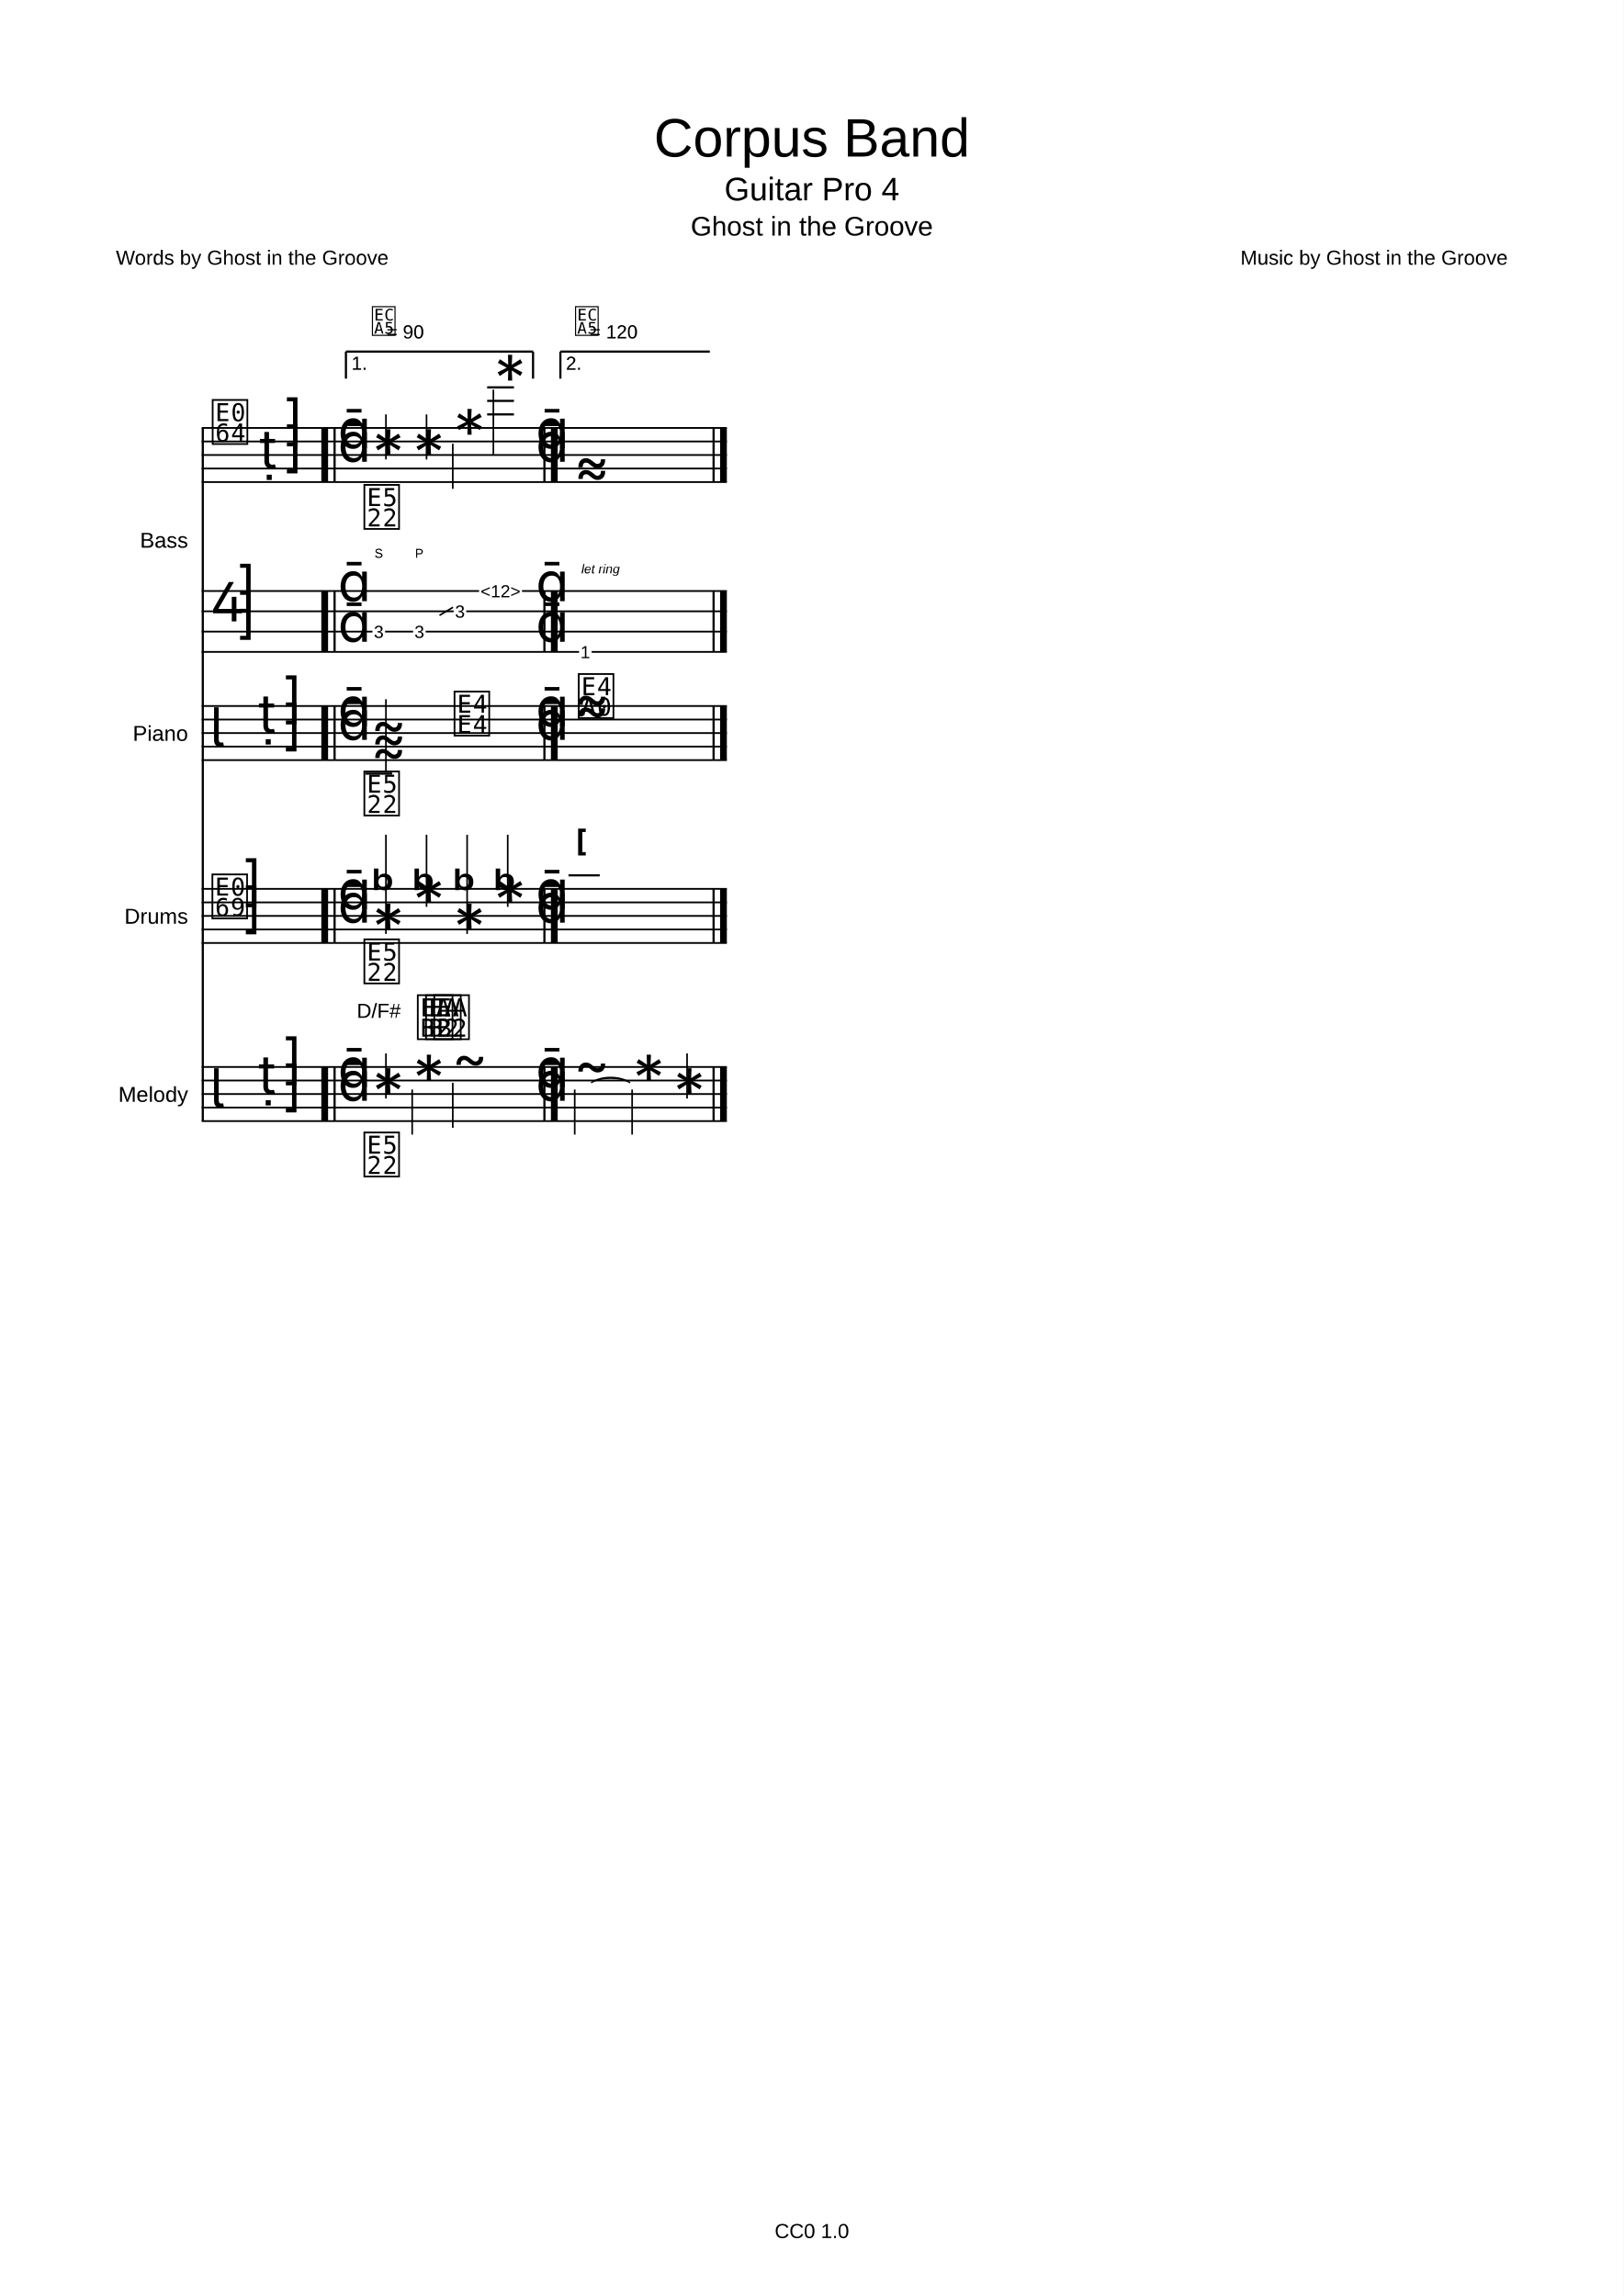
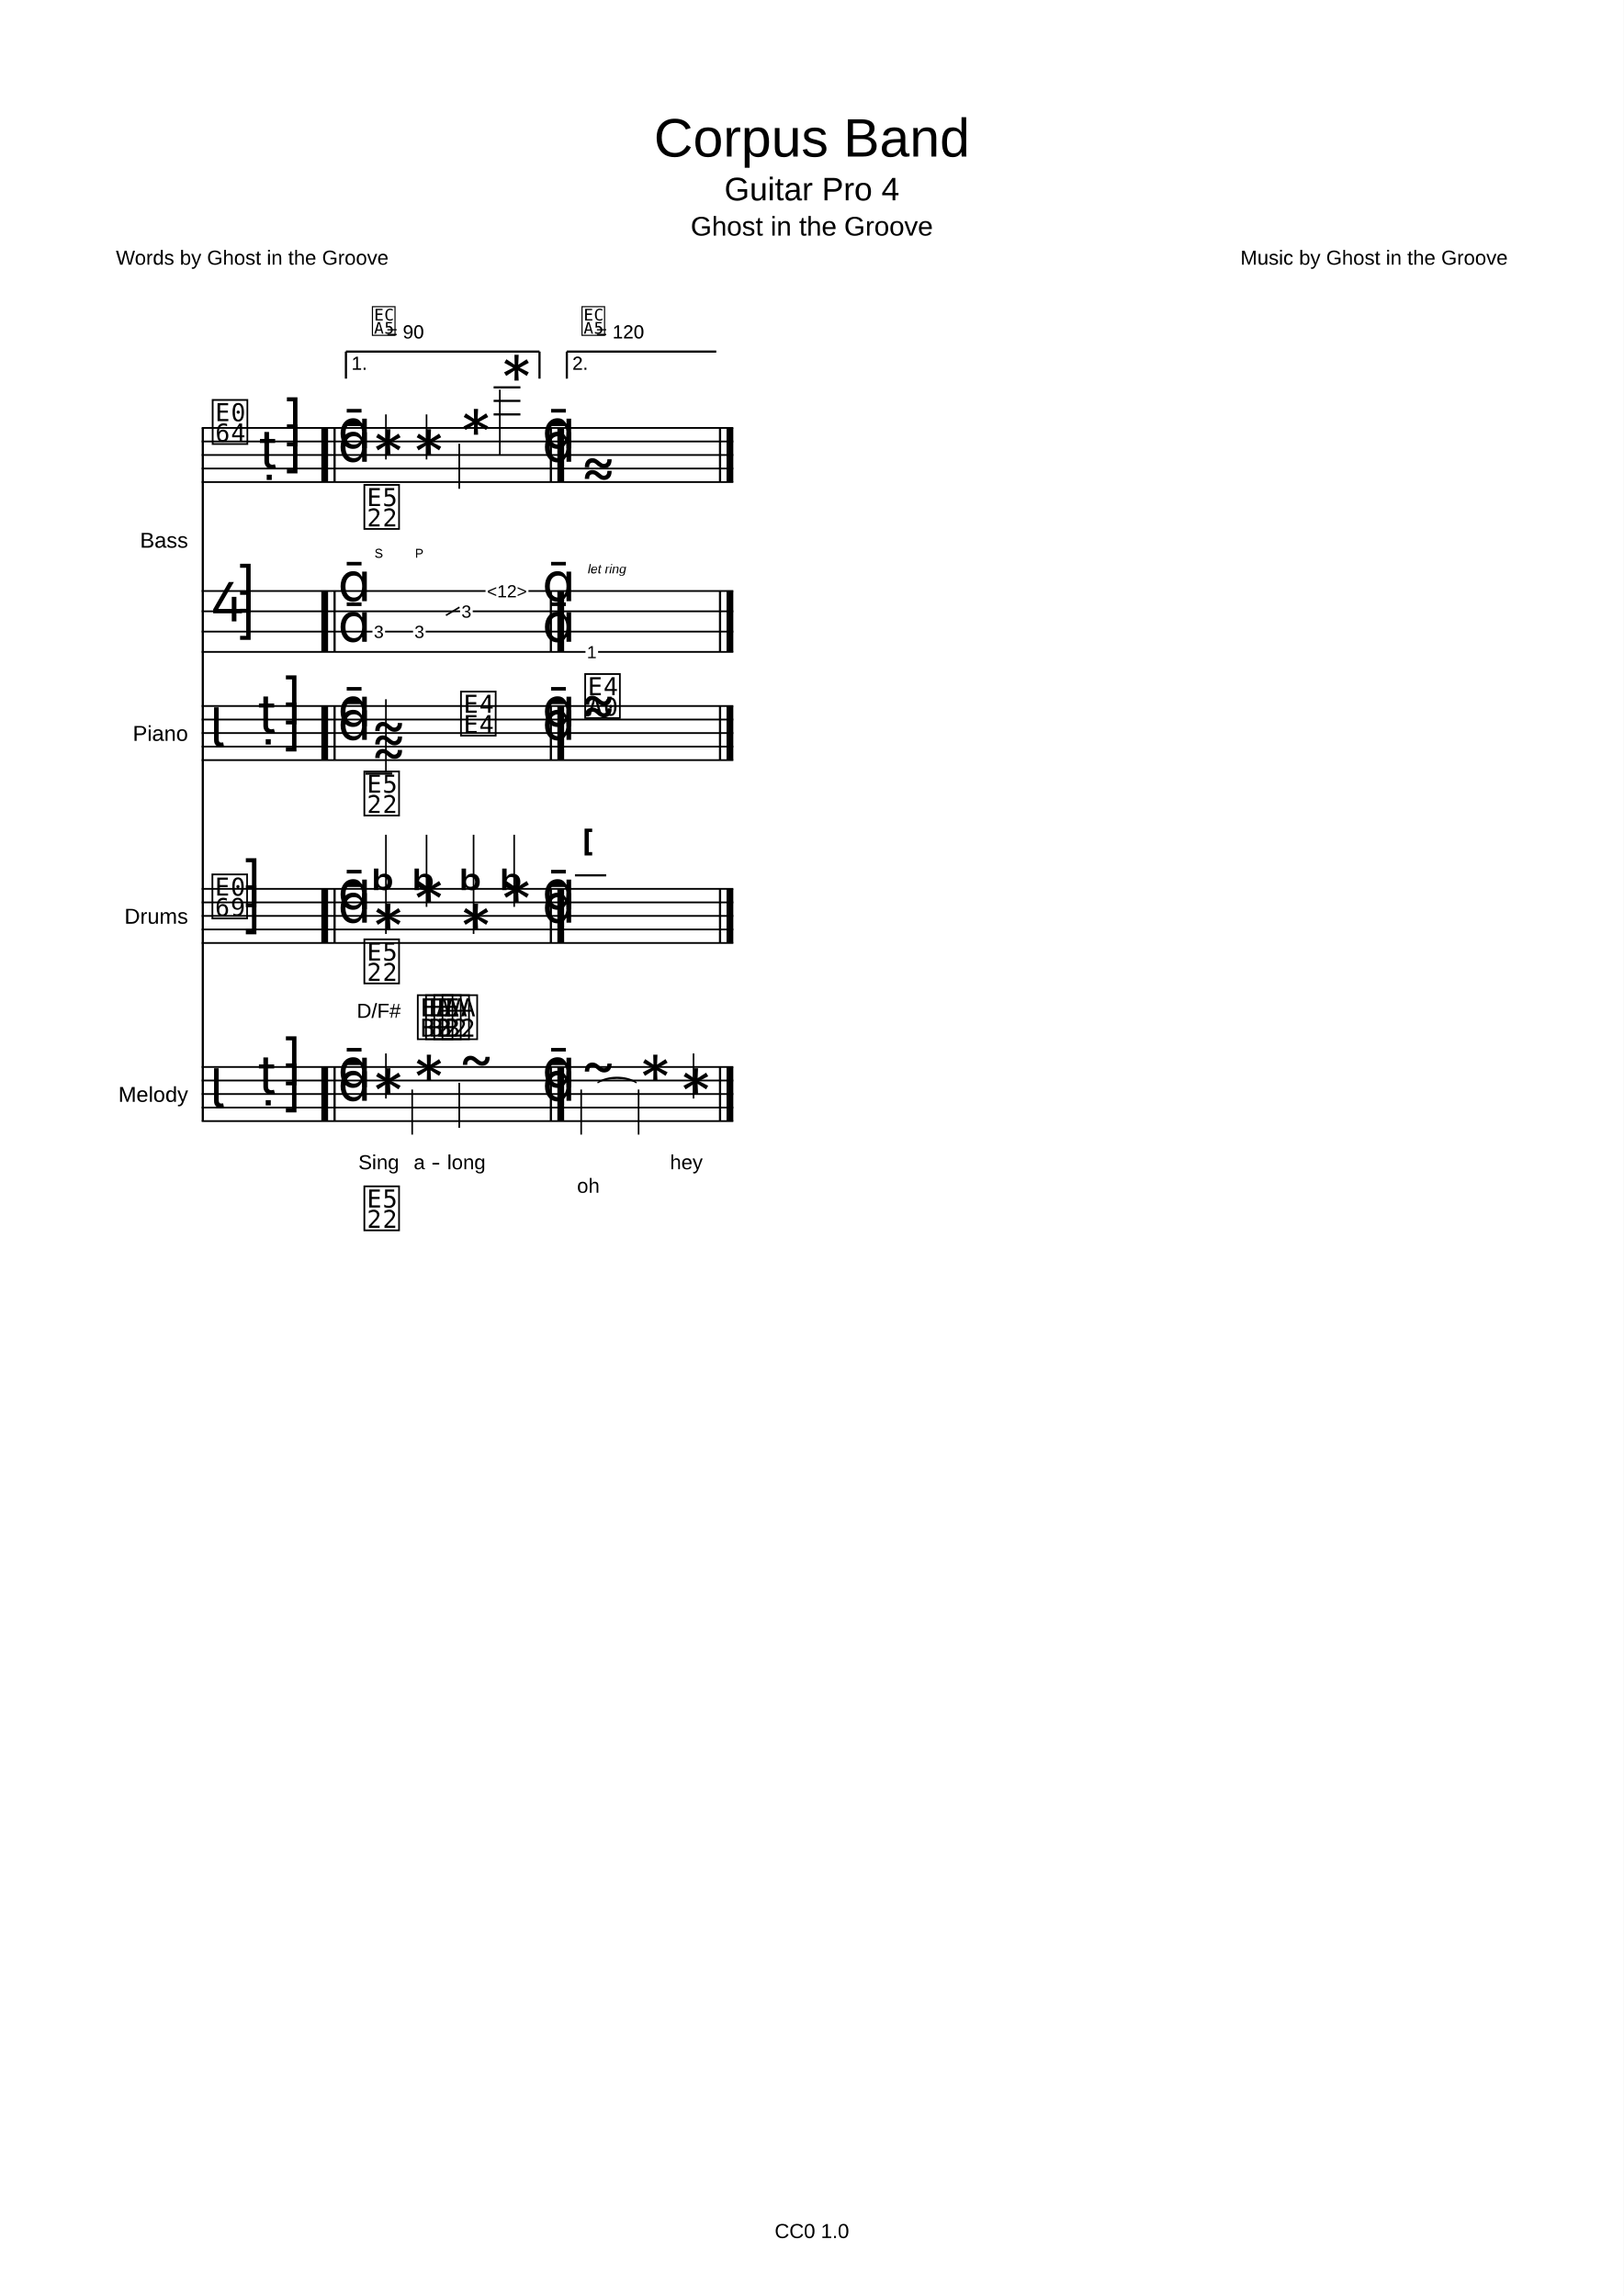
<svg xmlns="http://www.w3.org/2000/svg" width="1200" height="1697.143" viewBox="0 0 120 169.714">
  <style>@font-face{font-family:"Bravura";src:url("Bravura.otf")}text{font-family:"Bravura";font-size:4px}text.t{font-family:Arial,Helvetica,sans-serif}</style>
  <rect x="0" y="0" width="120" height="169.714" fill="white" />
  <g fill="black" stroke="black">
-     <line class="staffLine" x1="14.907" y1="31.632" x2="53.718" y2="31.632" stroke-width="0.13" />
-     <line class="staffLine" x1="14.907" y1="32.632" x2="53.718" y2="32.632" stroke-width="0.13" />
-     <line class="staffLine" x1="14.907" y1="33.632" x2="53.718" y2="33.632" stroke-width="0.13" />
-     <line class="staffLine" x1="14.907" y1="34.632" x2="53.718" y2="34.632" stroke-width="0.13" />
-     <line class="staffLine" x1="14.907" y1="35.632" x2="53.718" y2="35.632" stroke-width="0.13" />
+     <line class="staffLine" x1="14.907" y1="31.632" x2="54.195" y2="31.632" stroke-width="0.13" />
+     <line class="staffLine" x1="14.907" y1="32.632" x2="54.195" y2="32.632" stroke-width="0.13" />
+     <line class="staffLine" x1="14.907" y1="33.632" x2="54.195" y2="33.632" stroke-width="0.13" />
+     <line class="staffLine" x1="14.907" y1="34.632" x2="54.195" y2="34.632" stroke-width="0.13" />
+     <line class="staffLine" x1="14.907" y1="35.632" x2="54.195" y2="35.632" stroke-width="0.13" />
    <line class="barline" x1="23.997" y1="31.632" x2="23.997" y2="35.632" stroke-width="0.5" />
    <line class="barline" x1="24.727" y1="31.632" x2="24.727" y2="35.632" stroke-width="0.16" />
    <line class="stem" x1="28.523" y1="33.964" x2="28.523" y2="30.632" stroke-width="0.12" />
    <line class="stem" x1="31.523" y1="33.964" x2="31.523" y2="30.632" stroke-width="0.12" />
-     <line class="stem" x1="33.463" y1="32.8" x2="33.463" y2="36.132" stroke-width="0.12" />
-     <line class="ledgerLine" x1="36.003" y1="30.632" x2="37.983" y2="30.632" stroke-width="0.16" />
-     <line class="ledgerLine" x1="36.003" y1="29.632" x2="37.983" y2="29.632" stroke-width="0.16" />
-     <line class="ledgerLine" x1="36.003" y1="28.632" x2="37.983" y2="28.632" stroke-width="0.16" />
-     <line class="stem" x1="36.463" y1="28.8" x2="36.463" y2="33.632" stroke-width="0.12" />
-     <line class="barline" x1="40.235" y1="31.632" x2="40.235" y2="35.632" stroke-width="0.16" />
-     <line class="barline" x1="40.965" y1="31.632" x2="40.965" y2="35.632" stroke-width="0.5" />
-     <line class="barline" x1="52.738" y1="31.632" x2="52.738" y2="35.632" stroke-width="0.16" />
-     <line class="barline" x1="53.468" y1="31.632" x2="53.468" y2="35.632" stroke-width="0.5" />
-     <line class="staffLine" x1="14.907" y1="43.686" x2="53.718" y2="43.686" stroke-width="0.13" />
-     <line class="staffLine" x1="14.907" y1="45.186" x2="53.718" y2="45.186" stroke-width="0.13" />
-     <line class="staffLine" x1="14.907" y1="46.686" x2="53.718" y2="46.686" stroke-width="0.13" />
-     <line class="staffLine" x1="14.907" y1="48.186" x2="53.718" y2="48.186" stroke-width="0.13" />
+     <line class="stem" x1="33.94" y1="32.8" x2="33.94" y2="36.132" stroke-width="0.12" />
+     <line class="ledgerLine" x1="36.48" y1="30.632" x2="38.46" y2="30.632" stroke-width="0.16" />
+     <line class="ledgerLine" x1="36.48" y1="29.632" x2="38.46" y2="29.632" stroke-width="0.16" />
+     <line class="ledgerLine" x1="36.48" y1="28.632" x2="38.46" y2="28.632" stroke-width="0.16" />
+     <line class="stem" x1="36.94" y1="28.8" x2="36.94" y2="33.632" stroke-width="0.12" />
+     <line class="barline" x1="40.712" y1="31.632" x2="40.712" y2="35.632" stroke-width="0.16" />
+     <line class="barline" x1="41.442" y1="31.632" x2="41.442" y2="35.632" stroke-width="0.5" />
+     <line class="barline" x1="53.215" y1="31.632" x2="53.215" y2="35.632" stroke-width="0.16" />
+     <line class="barline" x1="53.945" y1="31.632" x2="53.945" y2="35.632" stroke-width="0.5" />
+     <line class="staffLine" x1="14.907" y1="43.686" x2="54.195" y2="43.686" stroke-width="0.13" />
+     <line class="staffLine" x1="14.907" y1="45.186" x2="54.195" y2="45.186" stroke-width="0.13" />
+     <line class="staffLine" x1="14.907" y1="46.686" x2="54.195" y2="46.686" stroke-width="0.13" />
+     <line class="staffLine" x1="14.907" y1="48.186" x2="54.195" y2="48.186" stroke-width="0.13" />
    <line class="barline" x1="23.997" y1="43.686" x2="23.997" y2="48.186" stroke-width="0.5" />
    <line class="barline" x1="24.727" y1="43.686" x2="24.727" y2="48.186" stroke-width="0.16" />
-     <line class="slide" x1="32.482" y1="45.486" x2="33.482" y2="44.886" stroke-width="0.12" />
-     <line class="barline" x1="40.235" y1="43.686" x2="40.235" y2="48.186" stroke-width="0.16" />
-     <line class="barline" x1="40.965" y1="43.686" x2="40.965" y2="48.186" stroke-width="0.5" />
-     <line class="barline" x1="52.738" y1="43.686" x2="52.738" y2="48.186" stroke-width="0.16" />
-     <line class="barline" x1="53.468" y1="43.686" x2="53.468" y2="48.186" stroke-width="0.5" />
-     <line class="staffLine" x1="14.907" y1="52.186" x2="53.718" y2="52.186" stroke-width="0.13" />
-     <line class="staffLine" x1="14.907" y1="53.186" x2="53.718" y2="53.186" stroke-width="0.13" />
-     <line class="staffLine" x1="14.907" y1="54.186" x2="53.718" y2="54.186" stroke-width="0.13" />
-     <line class="staffLine" x1="14.907" y1="55.186" x2="53.718" y2="55.186" stroke-width="0.13" />
-     <line class="staffLine" x1="14.907" y1="56.186" x2="53.718" y2="56.186" stroke-width="0.13" />
+     <line class="slide" x1="32.959" y1="45.486" x2="33.959" y2="44.886" stroke-width="0.12" />
+     <line class="barline" x1="40.712" y1="43.686" x2="40.712" y2="48.186" stroke-width="0.16" />
+     <line class="barline" x1="41.442" y1="43.686" x2="41.442" y2="48.186" stroke-width="0.5" />
+     <line class="barline" x1="53.215" y1="43.686" x2="53.215" y2="48.186" stroke-width="0.16" />
+     <line class="barline" x1="53.945" y1="43.686" x2="53.945" y2="48.186" stroke-width="0.5" />
+     <line class="staffLine" x1="14.907" y1="52.186" x2="54.195" y2="52.186" stroke-width="0.13" />
+     <line class="staffLine" x1="14.907" y1="53.186" x2="54.195" y2="53.186" stroke-width="0.13" />
+     <line class="staffLine" x1="14.907" y1="54.186" x2="54.195" y2="54.186" stroke-width="0.13" />
+     <line class="staffLine" x1="14.907" y1="55.186" x2="54.195" y2="55.186" stroke-width="0.13" />
+     <line class="staffLine" x1="14.907" y1="56.186" x2="54.195" y2="56.186" stroke-width="0.13" />
    <line class="barline" x1="23.997" y1="52.186" x2="23.997" y2="56.186" stroke-width="0.5" />
    <line class="barline" x1="24.727" y1="52.186" x2="24.727" y2="56.186" stroke-width="0.16" />
    <line class="ledgerLine" x1="27.003" y1="57.186" x2="28.983" y2="57.186" stroke-width="0.16" />
    <line class="stem" x1="28.523" y1="57.018" x2="28.523" y2="51.686" stroke-width="0.12" />
-     <line class="barline" x1="40.235" y1="52.186" x2="40.235" y2="56.186" stroke-width="0.16" />
-     <line class="barline" x1="40.965" y1="52.186" x2="40.965" y2="56.186" stroke-width="0.5" />
-     <line class="barline" x1="52.738" y1="52.186" x2="52.738" y2="56.186" stroke-width="0.16" />
-     <line class="barline" x1="53.468" y1="52.186" x2="53.468" y2="56.186" stroke-width="0.5" />
-     <line class="staffLine" x1="14.907" y1="65.702" x2="53.718" y2="65.702" stroke-width="0.13" />
-     <line class="staffLine" x1="14.907" y1="66.702" x2="53.718" y2="66.702" stroke-width="0.13" />
-     <line class="staffLine" x1="14.907" y1="67.702" x2="53.718" y2="67.702" stroke-width="0.13" />
-     <line class="staffLine" x1="14.907" y1="68.702" x2="53.718" y2="68.702" stroke-width="0.13" />
-     <line class="staffLine" x1="14.907" y1="69.702" x2="53.718" y2="69.702" stroke-width="0.13" />
+     <line class="barline" x1="40.712" y1="52.186" x2="40.712" y2="56.186" stroke-width="0.16" />
+     <line class="barline" x1="41.442" y1="52.186" x2="41.442" y2="56.186" stroke-width="0.5" />
+     <line class="barline" x1="53.215" y1="52.186" x2="53.215" y2="56.186" stroke-width="0.16" />
+     <line class="barline" x1="53.945" y1="52.186" x2="53.945" y2="56.186" stroke-width="0.5" />
+     <line class="staffLine" x1="14.907" y1="65.702" x2="54.195" y2="65.702" stroke-width="0.13" />
+     <line class="staffLine" x1="14.907" y1="66.702" x2="54.195" y2="66.702" stroke-width="0.13" />
+     <line class="staffLine" x1="14.907" y1="67.702" x2="54.195" y2="67.702" stroke-width="0.13" />
+     <line class="staffLine" x1="14.907" y1="68.702" x2="54.195" y2="68.702" stroke-width="0.13" />
+     <line class="staffLine" x1="14.907" y1="69.702" x2="54.195" y2="69.702" stroke-width="0.13" />
    <line class="barline" x1="23.997" y1="65.702" x2="23.997" y2="69.702" stroke-width="0.5" />
    <line class="barline" x1="24.727" y1="65.702" x2="24.727" y2="69.702" stroke-width="0.16" />
    <line class="stem" x1="28.523" y1="69.034" x2="28.523" y2="61.702" stroke-width="0.12" />
    <line class="stem" x1="31.523" y1="67.034" x2="31.523" y2="61.702" stroke-width="0.12" />
-     <line class="stem" x1="34.523" y1="69.034" x2="34.523" y2="61.702" stroke-width="0.12" />
-     <line class="stem" x1="37.523" y1="67.034" x2="37.523" y2="61.702" stroke-width="0.12" />
-     <line class="barline" x1="40.235" y1="65.702" x2="40.235" y2="69.702" stroke-width="0.16" />
-     <line class="barline" x1="40.965" y1="65.702" x2="40.965" y2="69.702" stroke-width="0.5" />
-     <line class="ledgerLine" x1="42.015" y1="64.702" x2="44.323" y2="64.702" stroke-width="0.16" />
-     <line class="barline" x1="52.738" y1="65.702" x2="52.738" y2="69.702" stroke-width="0.16" />
-     <line class="barline" x1="53.468" y1="65.702" x2="53.468" y2="69.702" stroke-width="0.5" />
-     <line class="staffLine" x1="14.907" y1="78.868" x2="53.718" y2="78.868" stroke-width="0.13" />
-     <line class="staffLine" x1="14.907" y1="79.868" x2="53.718" y2="79.868" stroke-width="0.13" />
-     <line class="staffLine" x1="14.907" y1="80.868" x2="53.718" y2="80.868" stroke-width="0.13" />
-     <line class="staffLine" x1="14.907" y1="81.868" x2="53.718" y2="81.868" stroke-width="0.13" />
-     <line class="staffLine" x1="14.907" y1="82.868" x2="53.718" y2="82.868" stroke-width="0.13" />
+     <line class="stem" x1="35" y1="69.034" x2="35" y2="61.702" stroke-width="0.12" />
+     <line class="stem" x1="38" y1="67.034" x2="38" y2="61.702" stroke-width="0.12" />
+     <line class="barline" x1="40.712" y1="65.702" x2="40.712" y2="69.702" stroke-width="0.16" />
+     <line class="barline" x1="41.442" y1="65.702" x2="41.442" y2="69.702" stroke-width="0.5" />
+     <line class="ledgerLine" x1="42.492" y1="64.702" x2="44.8" y2="64.702" stroke-width="0.16" />
+     <line class="barline" x1="53.215" y1="65.702" x2="53.215" y2="69.702" stroke-width="0.16" />
+     <line class="barline" x1="53.945" y1="65.702" x2="53.945" y2="69.702" stroke-width="0.5" />
+     <line class="staffLine" x1="14.907" y1="78.868" x2="54.195" y2="78.868" stroke-width="0.13" />
+     <line class="staffLine" x1="14.907" y1="79.868" x2="54.195" y2="79.868" stroke-width="0.13" />
+     <line class="staffLine" x1="14.907" y1="80.868" x2="54.195" y2="80.868" stroke-width="0.13" />
+     <line class="staffLine" x1="14.907" y1="81.868" x2="54.195" y2="81.868" stroke-width="0.13" />
+     <line class="staffLine" x1="14.907" y1="82.868" x2="54.195" y2="82.868" stroke-width="0.13" />
    <line class="barline" x1="23.997" y1="78.868" x2="23.997" y2="82.868" stroke-width="0.5" />
    <line class="barline" x1="24.727" y1="78.868" x2="24.727" y2="82.868" stroke-width="0.16" />
    <line class="stem" x1="28.523" y1="81.2" x2="28.523" y2="77.868" stroke-width="0.12" />
    <line class="stem" x1="30.463" y1="80.536" x2="30.463" y2="83.868" stroke-width="0.12" />
-     <line class="stem" x1="33.463" y1="80.036" x2="33.463" y2="83.368" stroke-width="0.12" />
-     <line class="barline" x1="40.235" y1="78.868" x2="40.235" y2="82.868" stroke-width="0.16" />
-     <line class="barline" x1="40.965" y1="78.868" x2="40.965" y2="82.868" stroke-width="0.5" />
-     <line class="stem" x1="42.475" y1="80.536" x2="42.475" y2="83.868" stroke-width="0.12" />
-     <line class="stem" x1="46.718" y1="80.536" x2="46.718" y2="83.868" stroke-width="0.12" />
-     <line class="stem" x1="50.778" y1="81.2" x2="50.778" y2="77.868" stroke-width="0.12" />
-     <line class="barline" x1="52.738" y1="78.868" x2="52.738" y2="82.868" stroke-width="0.16" />
-     <line class="barline" x1="53.468" y1="78.868" x2="53.468" y2="82.868" stroke-width="0.5" />
-     <line class="volta" x1="25.567" y1="25.988" x2="39.395" y2="25.988" stroke-width="0.16" />
+     <line class="stem" x1="33.94" y1="80.036" x2="33.94" y2="83.368" stroke-width="0.12" />
+     <line class="barline" x1="40.712" y1="78.868" x2="40.712" y2="82.868" stroke-width="0.16" />
+     <line class="barline" x1="41.442" y1="78.868" x2="41.442" y2="82.868" stroke-width="0.5" />
+     <line class="stem" x1="42.952" y1="80.536" x2="42.952" y2="83.868" stroke-width="0.12" />
+     <line class="stem" x1="47.195" y1="80.536" x2="47.195" y2="83.868" stroke-width="0.12" />
+     <line class="stem" x1="51.255" y1="81.2" x2="51.255" y2="77.868" stroke-width="0.12" />
+     <line class="barline" x1="53.215" y1="78.868" x2="53.215" y2="82.868" stroke-width="0.16" />
+     <line class="barline" x1="53.945" y1="78.868" x2="53.945" y2="82.868" stroke-width="0.5" />
+     <line class="lyric" x1="31.96" y1="86.02" x2="32.46" y2="86.02" stroke-width="0.12" />
+     <line class="volta" x1="25.567" y1="25.988" x2="39.872" y2="25.988" stroke-width="0.16" />
    <line class="volta" x1="25.567" y1="25.988" x2="25.567" y2="27.988" stroke-width="0.16" />
-     <line class="volta" x1="39.395" y1="25.988" x2="39.395" y2="27.988" stroke-width="0.16" />
-     <line class="volta" x1="41.415" y1="25.988" x2="52.458" y2="25.988" stroke-width="0.16" />
-     <line class="volta" x1="41.415" y1="25.988" x2="41.415" y2="27.988" stroke-width="0.16" />
+     <line class="volta" x1="39.872" y1="25.988" x2="39.872" y2="27.988" stroke-width="0.16" />
+     <line class="volta" x1="41.892" y1="25.988" x2="52.935" y2="25.988" stroke-width="0.16" />
+     <line class="volta" x1="41.892" y1="25.988" x2="41.892" y2="27.988" stroke-width="0.16" />
    <line class="barline" x1="14.987" y1="31.632" x2="14.987" y2="82.868" stroke-width="0.16" />
    <text class="clef" x="15.527" y="32.632" stroke="none"></text>
    <text class="keySignature" x="19.163" y="34.632" stroke="none"></text>
    <text class="timeSignature" x="20.967" y="32.632" stroke="none"></text>
    <text class="timeSignature" x="20.967" y="34.632" stroke="none"></text>
    <text class="repeat" x="24.967" y="33.132" stroke="none"></text>
    <text class="repeat" x="24.967" y="34.132" stroke="none"></text>
    <text class="notehead" x="27.403" y="34.132" stroke="none"></text>
    <text class="notehead" x="30.403" y="34.132" stroke="none"></text>
-     <text class="notehead" x="33.403" y="32.632" stroke="none"></text>
-     <text class="notehead" x="36.403" y="28.632" stroke="none"></text>
-     <text class="repeat" x="39.595" y="33.132" stroke="none"></text>
-     <text class="repeat" x="39.595" y="34.132" stroke="none"></text>
-     <text class="notehead" x="42.415" y="36.132" stroke="none"></text>
+     <text class="notehead" x="33.88" y="32.632" stroke="none"></text>
+     <text class="notehead" x="36.88" y="28.632" stroke="none"></text>
+     <text class="repeat" x="40.072" y="33.132" stroke="none"></text>
+     <text class="repeat" x="40.072" y="34.132" stroke="none"></text>
+     <text class="notehead" x="42.892" y="36.132" stroke="none"></text>
    <text class="dynamic" x="26.737" y="38.908" stroke="none"></text>
    <text class="clef" x="15.519" y="45.928" stroke="none"></text>
    <text class="timeSignature" x="17.507" y="44.936" stroke="none"></text>
    <text class="timeSignature" x="17.507" y="46.936" stroke="none"></text>
    <text class="repeat" x="24.967" y="44.436" stroke="none"></text>
    <text class="repeat" x="24.967" y="47.436" stroke="none"></text>
-     <text class="repeat" x="39.595" y="44.436" stroke="none"></text>
-     <text class="repeat" x="39.595" y="47.436" stroke="none"></text>
+     <text class="repeat" x="40.072" y="44.436" stroke="none"></text>
+     <text class="repeat" x="40.072" y="47.436" stroke="none"></text>
    <text class="clef" x="15.507" y="55.186" stroke="none"></text>
    <text class="keySignature" x="19.091" y="54.186" stroke="none"></text>
    <text class="timeSignature" x="20.895" y="53.186" stroke="none"></text>
    <text class="timeSignature" x="20.895" y="55.186" stroke="none"></text>
    <text class="repeat" x="24.967" y="53.686" stroke="none"></text>
    <text class="repeat" x="24.967" y="54.686" stroke="none"></text>
    <text class="notehead" x="27.403" y="55.186" stroke="none"></text>
    <text class="notehead" x="27.403" y="56.186" stroke="none"></text>
    <text class="notehead" x="27.403" y="57.186" stroke="none"></text>
-     <text class="rest" x="33.403" y="54.186" stroke="none"></text>
-     <text class="repeat" x="39.595" y="53.686" stroke="none"></text>
-     <text class="repeat" x="39.595" y="54.686" stroke="none"></text>
-     <text class="notehead" x="42.415" y="53.686" stroke="none"></text>
-     <text class="articulation" x="42.581" y="52.89" stroke="none"></text>
+     <text class="rest" x="33.88" y="54.186" stroke="none"></text>
+     <text class="repeat" x="40.072" y="53.686" stroke="none"></text>
+     <text class="repeat" x="40.072" y="54.686" stroke="none"></text>
+     <text class="notehead" x="42.892" y="53.686" stroke="none"></text>
+     <text class="articulation" x="43.058" y="52.89" stroke="none"></text>
    <text class="dynamic" x="26.737" y="60.094" stroke="none"></text>
    <text class="clef" x="15.507" y="67.702" stroke="none"></text>
    <text class="timeSignature" x="17.935" y="66.702" stroke="none"></text>
    <text class="timeSignature" x="17.935" y="68.702" stroke="none"></text>
    <text class="repeat" x="24.967" y="67.202" stroke="none"></text>
    <text class="repeat" x="24.967" y="68.202" stroke="none"></text>
    <text class="notehead" x="27.403" y="65.202" stroke="none"></text>
    <text class="notehead" x="27.403" y="69.202" stroke="none"></text>
    <text class="notehead" x="30.403" y="65.202" stroke="none"></text>
    <text class="notehead" x="30.403" y="67.202" stroke="none"></text>
-     <text class="notehead" x="33.403" y="65.202" stroke="none"></text>
-     <text class="notehead" x="33.403" y="69.202" stroke="none"></text>
-     <text class="notehead" x="36.403" y="65.202" stroke="none"></text>
-     <text class="notehead" x="36.403" y="67.202" stroke="none"></text>
-     <text class="repeat" x="39.595" y="67.202" stroke="none"></text>
-     <text class="repeat" x="39.595" y="68.202" stroke="none"></text>
-     <text class="notehead" x="42.415" y="64.702" stroke="none"></text>
+     <text class="notehead" x="33.88" y="65.202" stroke="none"></text>
+     <text class="notehead" x="33.88" y="69.202" stroke="none"></text>
+     <text class="notehead" x="36.88" y="65.202" stroke="none"></text>
+     <text class="notehead" x="36.88" y="67.202" stroke="none"></text>
+     <text class="repeat" x="40.072" y="67.202" stroke="none"></text>
+     <text class="repeat" x="40.072" y="68.202" stroke="none"></text>
+     <text class="notehead" x="42.892" y="64.702" stroke="none"></text>
    <text class="dynamic" x="26.737" y="72.502" stroke="none"></text>
    <text class="clef" x="15.507" y="81.868" stroke="none"></text>
    <text class="keySignature" x="19.091" y="80.868" stroke="none"></text>
    <text class="timeSignature" x="20.895" y="79.868" stroke="none"></text>
    <text class="timeSignature" x="20.895" y="81.868" stroke="none"></text>
    <text class="repeat" x="24.967" y="80.368" stroke="none"></text>
    <text class="repeat" x="24.967" y="81.368" stroke="none"></text>
    <text class="notehead" x="27.403" y="81.368" stroke="none"></text>
    <text class="notehead" x="30.403" y="80.368" stroke="none"></text>
-     <text class="notehead" x="33.403" y="79.868" stroke="none"></text>
-     <text class="repeat" x="39.595" y="80.368" stroke="none"></text>
-     <text class="repeat" x="39.595" y="81.368" stroke="none"></text>
-     <text class="notehead" x="42.415" y="80.368" stroke="none"></text>
-     <text class="notehead" x="46.658" y="80.368" stroke="none"></text>
-     <text class="notehead" x="49.658" y="81.368" stroke="none"></text>
+     <text class="notehead" x="33.88" y="79.868" stroke="none"></text>
+     <text class="repeat" x="40.072" y="80.368" stroke="none"></text>
+     <text class="repeat" x="40.072" y="81.368" stroke="none"></text>
+     <text class="notehead" x="42.892" y="80.368" stroke="none"></text>
+     <text class="notehead" x="47.135" y="80.368" stroke="none"></text>
+     <text class="notehead" x="50.135" y="81.368" stroke="none"></text>
    <text class="vibrato" x="30.689" y="76.626" stroke="none"></text>
    <text class="vibrato" x="31.297" y="76.626" stroke="none"></text>
    <text class="vibrato" x="31.905" y="76.626" stroke="none"></text>
-     <text class="dynamic" x="26.737" y="86.776" stroke="none"></text>
+     <text class="vibrato" x="32.513" y="76.626" stroke="none"></text>
+     <text class="dynamic" x="26.737" y="90.756" stroke="none"></text>
    <text class="tempo" x="27.403" y="24.664" style="font-size:2.6px" stroke="none"></text>
-     <text class="tempo" x="42.415" y="24.664" style="font-size:2.6px" stroke="none"></text>
+     <text class="tempo" x="42.892" y="24.664" style="font-size:2.6px" stroke="none"></text>
    <text class="t credit" x="60" y="11.571" style="font-size:4px" text-anchor="middle" stroke="none">Corpus Band</text>
    <text class="t credit" x="60" y="14.811" style="font-size:2.4px" text-anchor="middle" stroke="none">Guitar Pro 4</text>
    <text class="t credit" x="60" y="17.415" style="font-size:2px" text-anchor="middle" stroke="none">Ghost in the Groove</text>
    <text class="t credit" x="8.571" y="19.56" style="font-size:1.5px" text-anchor="start" stroke="none">Words by Ghost in the Groove</text>
    <text class="t credit" x="111.429" y="19.56" style="font-size:1.5px" text-anchor="end" stroke="none">Music by Ghost in the Groove</text>
    <rect class="knockout" x="27.528" y="46.114" width="0.931" height="1.144" fill="white" stroke="none" />
    <text class="t fretNumber" x="27.993" y="47.154" style="font-size:1.3px" text-anchor="middle" stroke="none">3</text>
    <rect class="knockout" x="30.528" y="46.114" width="0.931" height="1.144" fill="white" stroke="none" />
    <text class="t fretNumber" x="30.993" y="47.154" style="font-size:1.3px" text-anchor="middle" stroke="none">3</text>
-     <rect class="knockout" x="33.528" y="44.614" width="0.931" height="1.144" fill="white" stroke="none" />
-     <text class="t fretNumber" x="33.993" y="45.654" style="font-size:1.3px" text-anchor="middle" stroke="none">3</text>
-     <rect class="knockout" x="35.407" y="43.114" width="3.172" height="1.144" fill="white" stroke="none" />
-     <text class="t fretNumber" x="36.993" y="44.154" style="font-size:1.3px" text-anchor="middle" stroke="none">&lt;12&gt;</text>
-     <rect class="knockout" x="42.794" y="47.614" width="0.931" height="1.144" fill="white" stroke="none" />
-     <text class="t fretNumber" x="43.259" y="48.654" style="font-size:1.3px" text-anchor="middle" stroke="none">1</text>
-     <text class="t technique" x="42.959" y="42.379" style="font-size:0.95px;font-style:italic" text-anchor="start" stroke="none">let ring</text>
+     <rect class="knockout" x="34.005" y="44.614" width="0.931" height="1.144" fill="white" stroke="none" />
+     <text class="t fretNumber" x="34.47" y="45.654" style="font-size:1.3px" text-anchor="middle" stroke="none">3</text>
+     <rect class="knockout" x="35.884" y="43.114" width="3.172" height="1.144" fill="white" stroke="none" />
+     <text class="t fretNumber" x="37.47" y="44.154" style="font-size:1.3px" text-anchor="middle" stroke="none">&lt;12&gt;</text>
+     <rect class="knockout" x="43.271" y="47.614" width="0.931" height="1.144" fill="white" stroke="none" />
+     <text class="t fretNumber" x="43.736" y="48.654" style="font-size:1.3px" text-anchor="middle" stroke="none">1</text>
+     <text class="t technique" x="43.436" y="42.379" style="font-size:0.95px;font-style:italic" text-anchor="start" stroke="none">let ring</text>
    <text class="t technique" x="27.993" y="41.229" style="font-size:0.95px" text-anchor="middle" stroke="none">S</text>
    <text class="t technique" x="30.993" y="41.229" style="font-size:0.95px" text-anchor="middle" stroke="none">P</text>
    <text class="t chord" x="27.993" y="75.235" style="font-size:1.5px" text-anchor="middle" stroke="none">D/F#</text>
+     <text class="t lyric" x="27.993" y="86.425" style="font-size:1.5px" text-anchor="middle" stroke="none">Sing</text>
+     <text class="t lyric" x="30.993" y="86.425" style="font-size:1.5px" text-anchor="middle" stroke="none">a</text>
+     <text class="t lyric" x="34.47" y="86.425" style="font-size:1.5px" text-anchor="middle" stroke="none">long</text>
+     <text class="t lyric" x="50.725" y="86.425" style="font-size:1.5px" text-anchor="middle" stroke="none">hey</text>
+     <text class="t lyric" x="43.482" y="88.165" style="font-size:1.5px" text-anchor="middle" stroke="none">oh</text>
    <text class="t volta" x="25.967" y="27.338" style="font-size:1.4px" text-anchor="start" stroke="none">1.</text>
-     <text class="t volta" x="41.815" y="27.338" style="font-size:1.4px" text-anchor="start" stroke="none">2.</text>
+     <text class="t volta" x="42.292" y="27.338" style="font-size:1.4px" text-anchor="start" stroke="none">2.</text>
    <text class="t tempo" x="28.567" y="25.014" style="font-size:1.4px" text-anchor="start" stroke="none">= 90</text>
-     <text class="t tempo" x="43.579" y="25.014" style="font-size:1.4px" text-anchor="start" stroke="none">= 120</text>
+     <text class="t tempo" x="44.055" y="25.014" style="font-size:1.4px" text-anchor="start" stroke="none">= 120</text>
    <text class="t trackName" x="13.907" y="40.485" style="font-size:1.6px" text-anchor="end" stroke="none">Bass</text>
    <text class="t trackName" x="13.907" y="54.762" style="font-size:1.6px" text-anchor="end" stroke="none">Piano</text>
    <text class="t trackName" x="13.907" y="68.278" style="font-size:1.6px" text-anchor="end" stroke="none">Drums</text>
    <text class="t trackName" x="13.907" y="81.444" style="font-size:1.6px" text-anchor="end" stroke="none">Melody</text>
    <text class="t credit" x="60" y="165.429" style="font-size:1.5px" text-anchor="middle" stroke="none">CC0 1.0</text>
-     <path class="tie" stroke-width="0.1" stroke-linejoin="round" d="M43.715,80.018 C44.421,79.511 45.832,79.511 46.538,80.018 C45.832,79.591 44.421,79.591 43.715,80.018Z" />
+     <path class="tie" stroke-width="0.1" stroke-linejoin="round" d="M44.192,80.018 C44.898,79.511 46.309,79.511 47.015,80.018 C46.309,79.591 44.898,79.591 44.192,80.018Z" />
  </g>
</svg>
